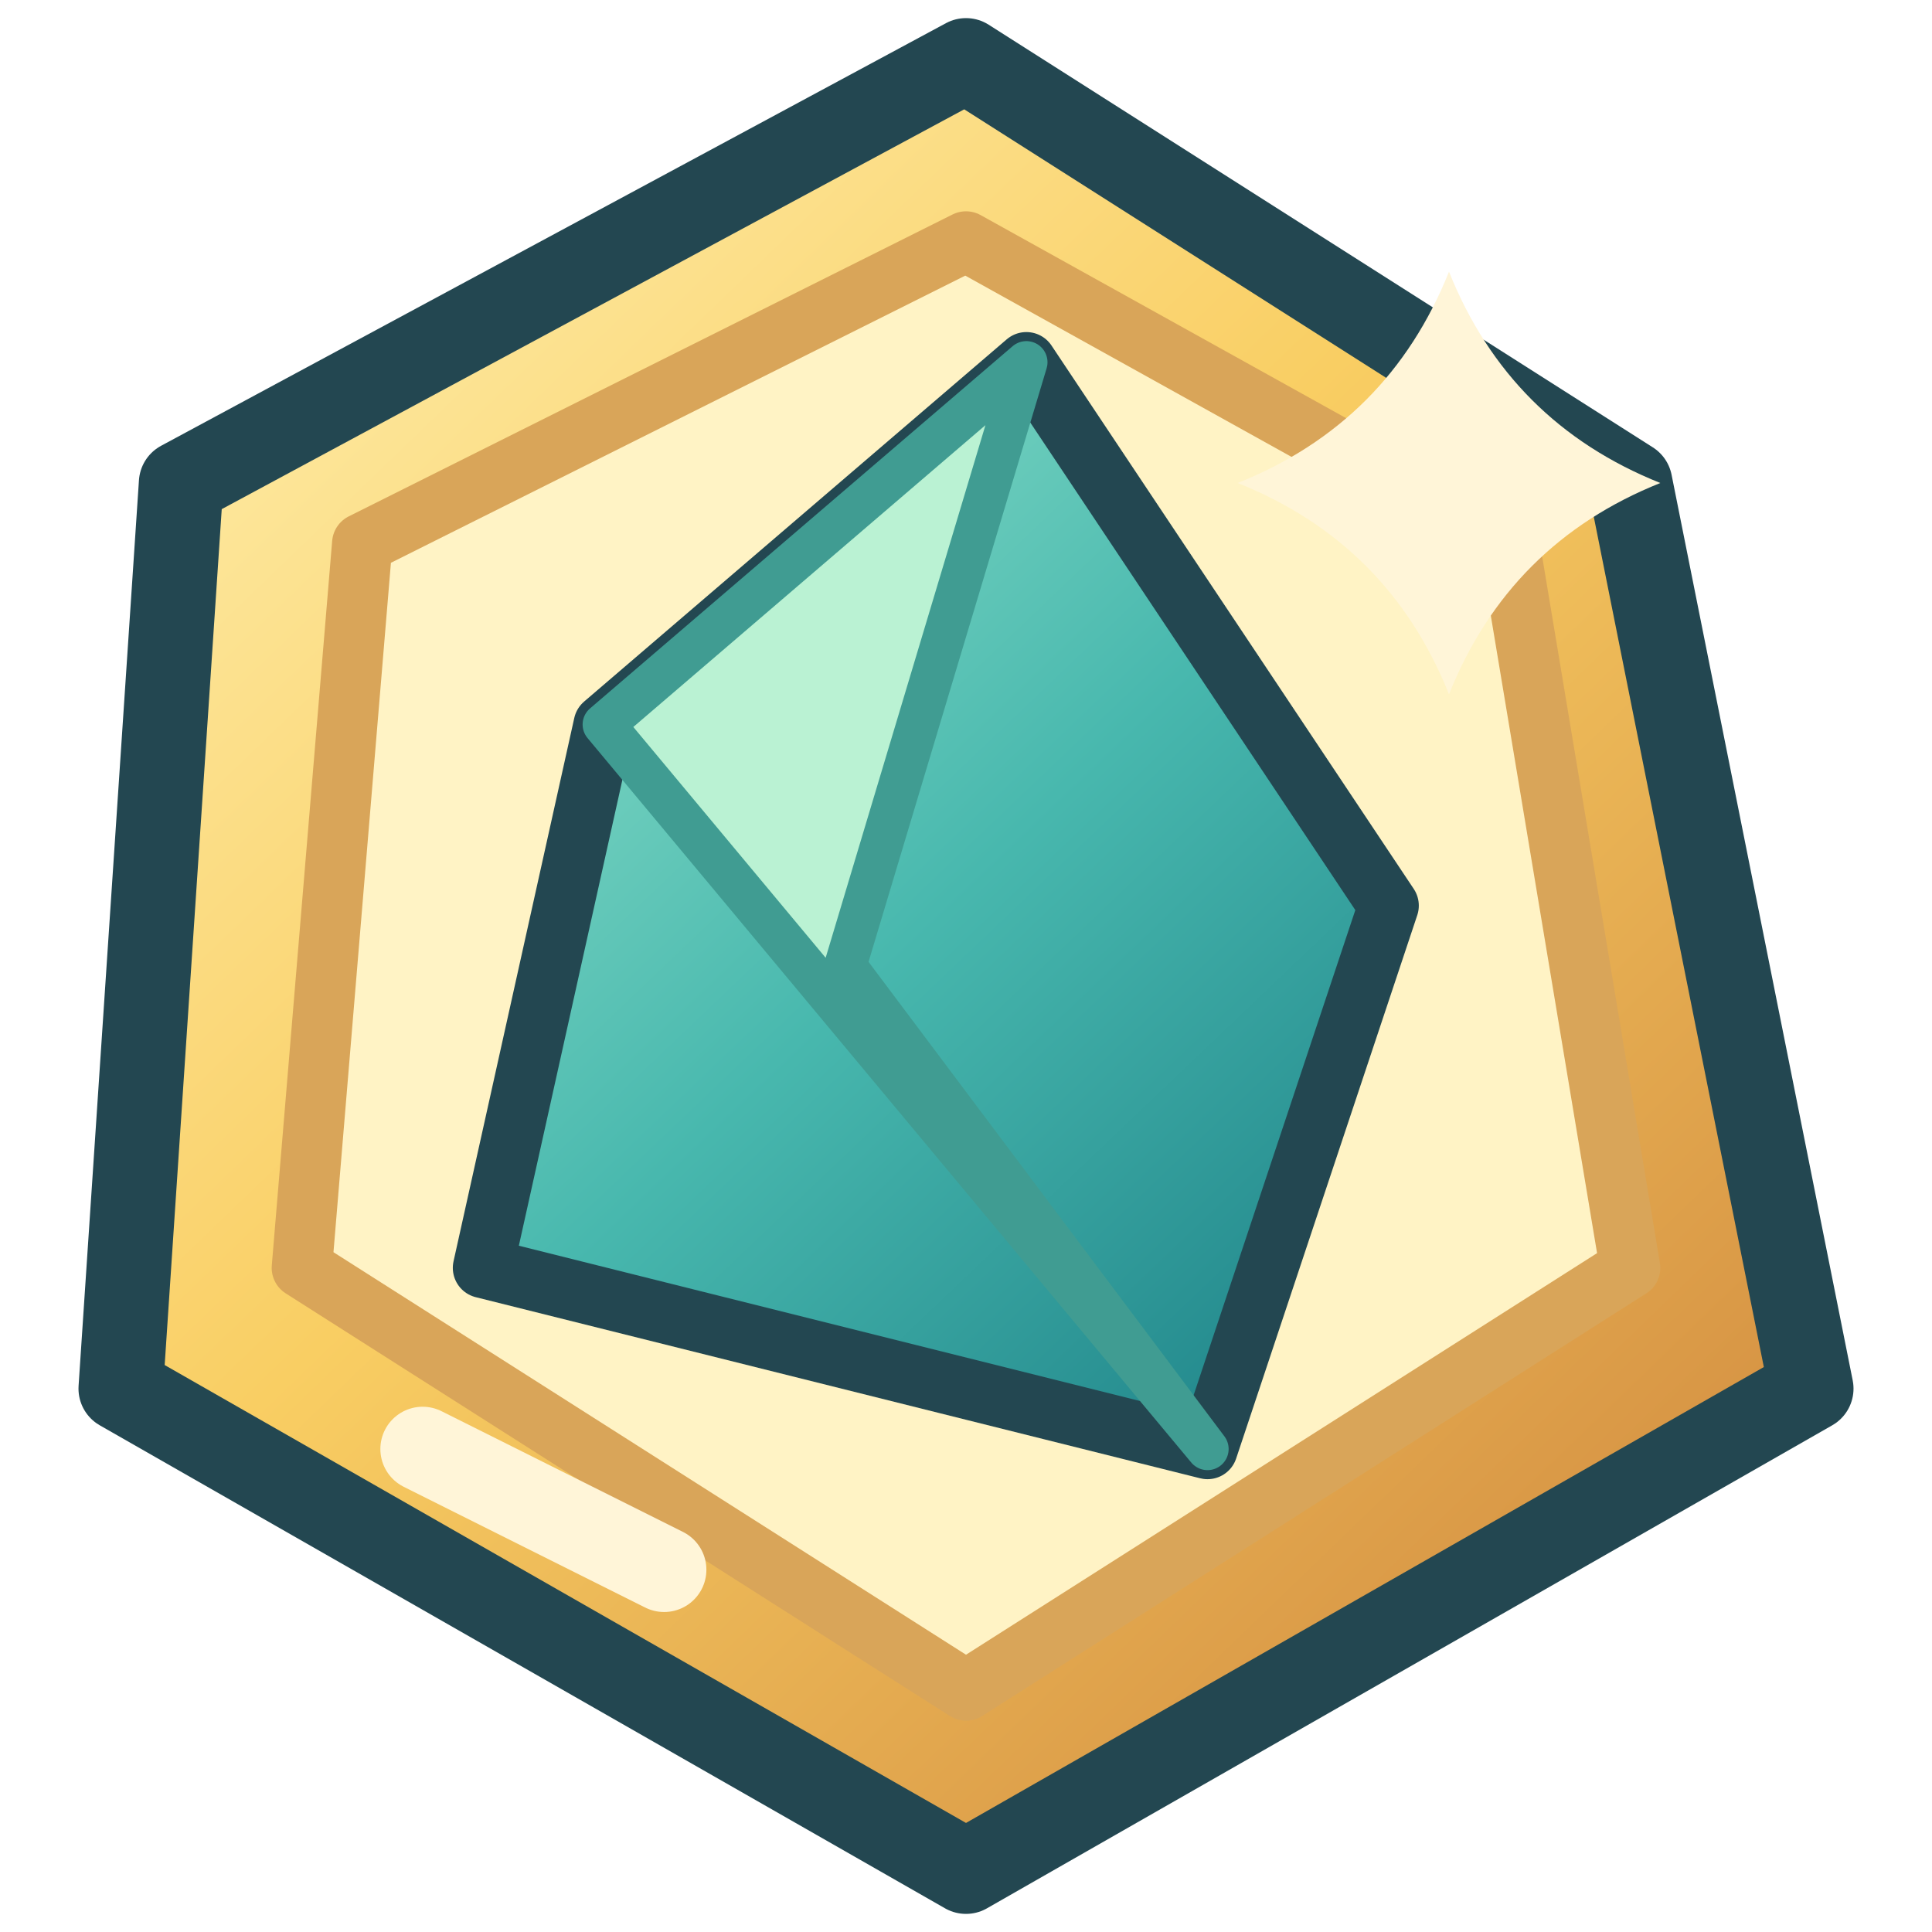
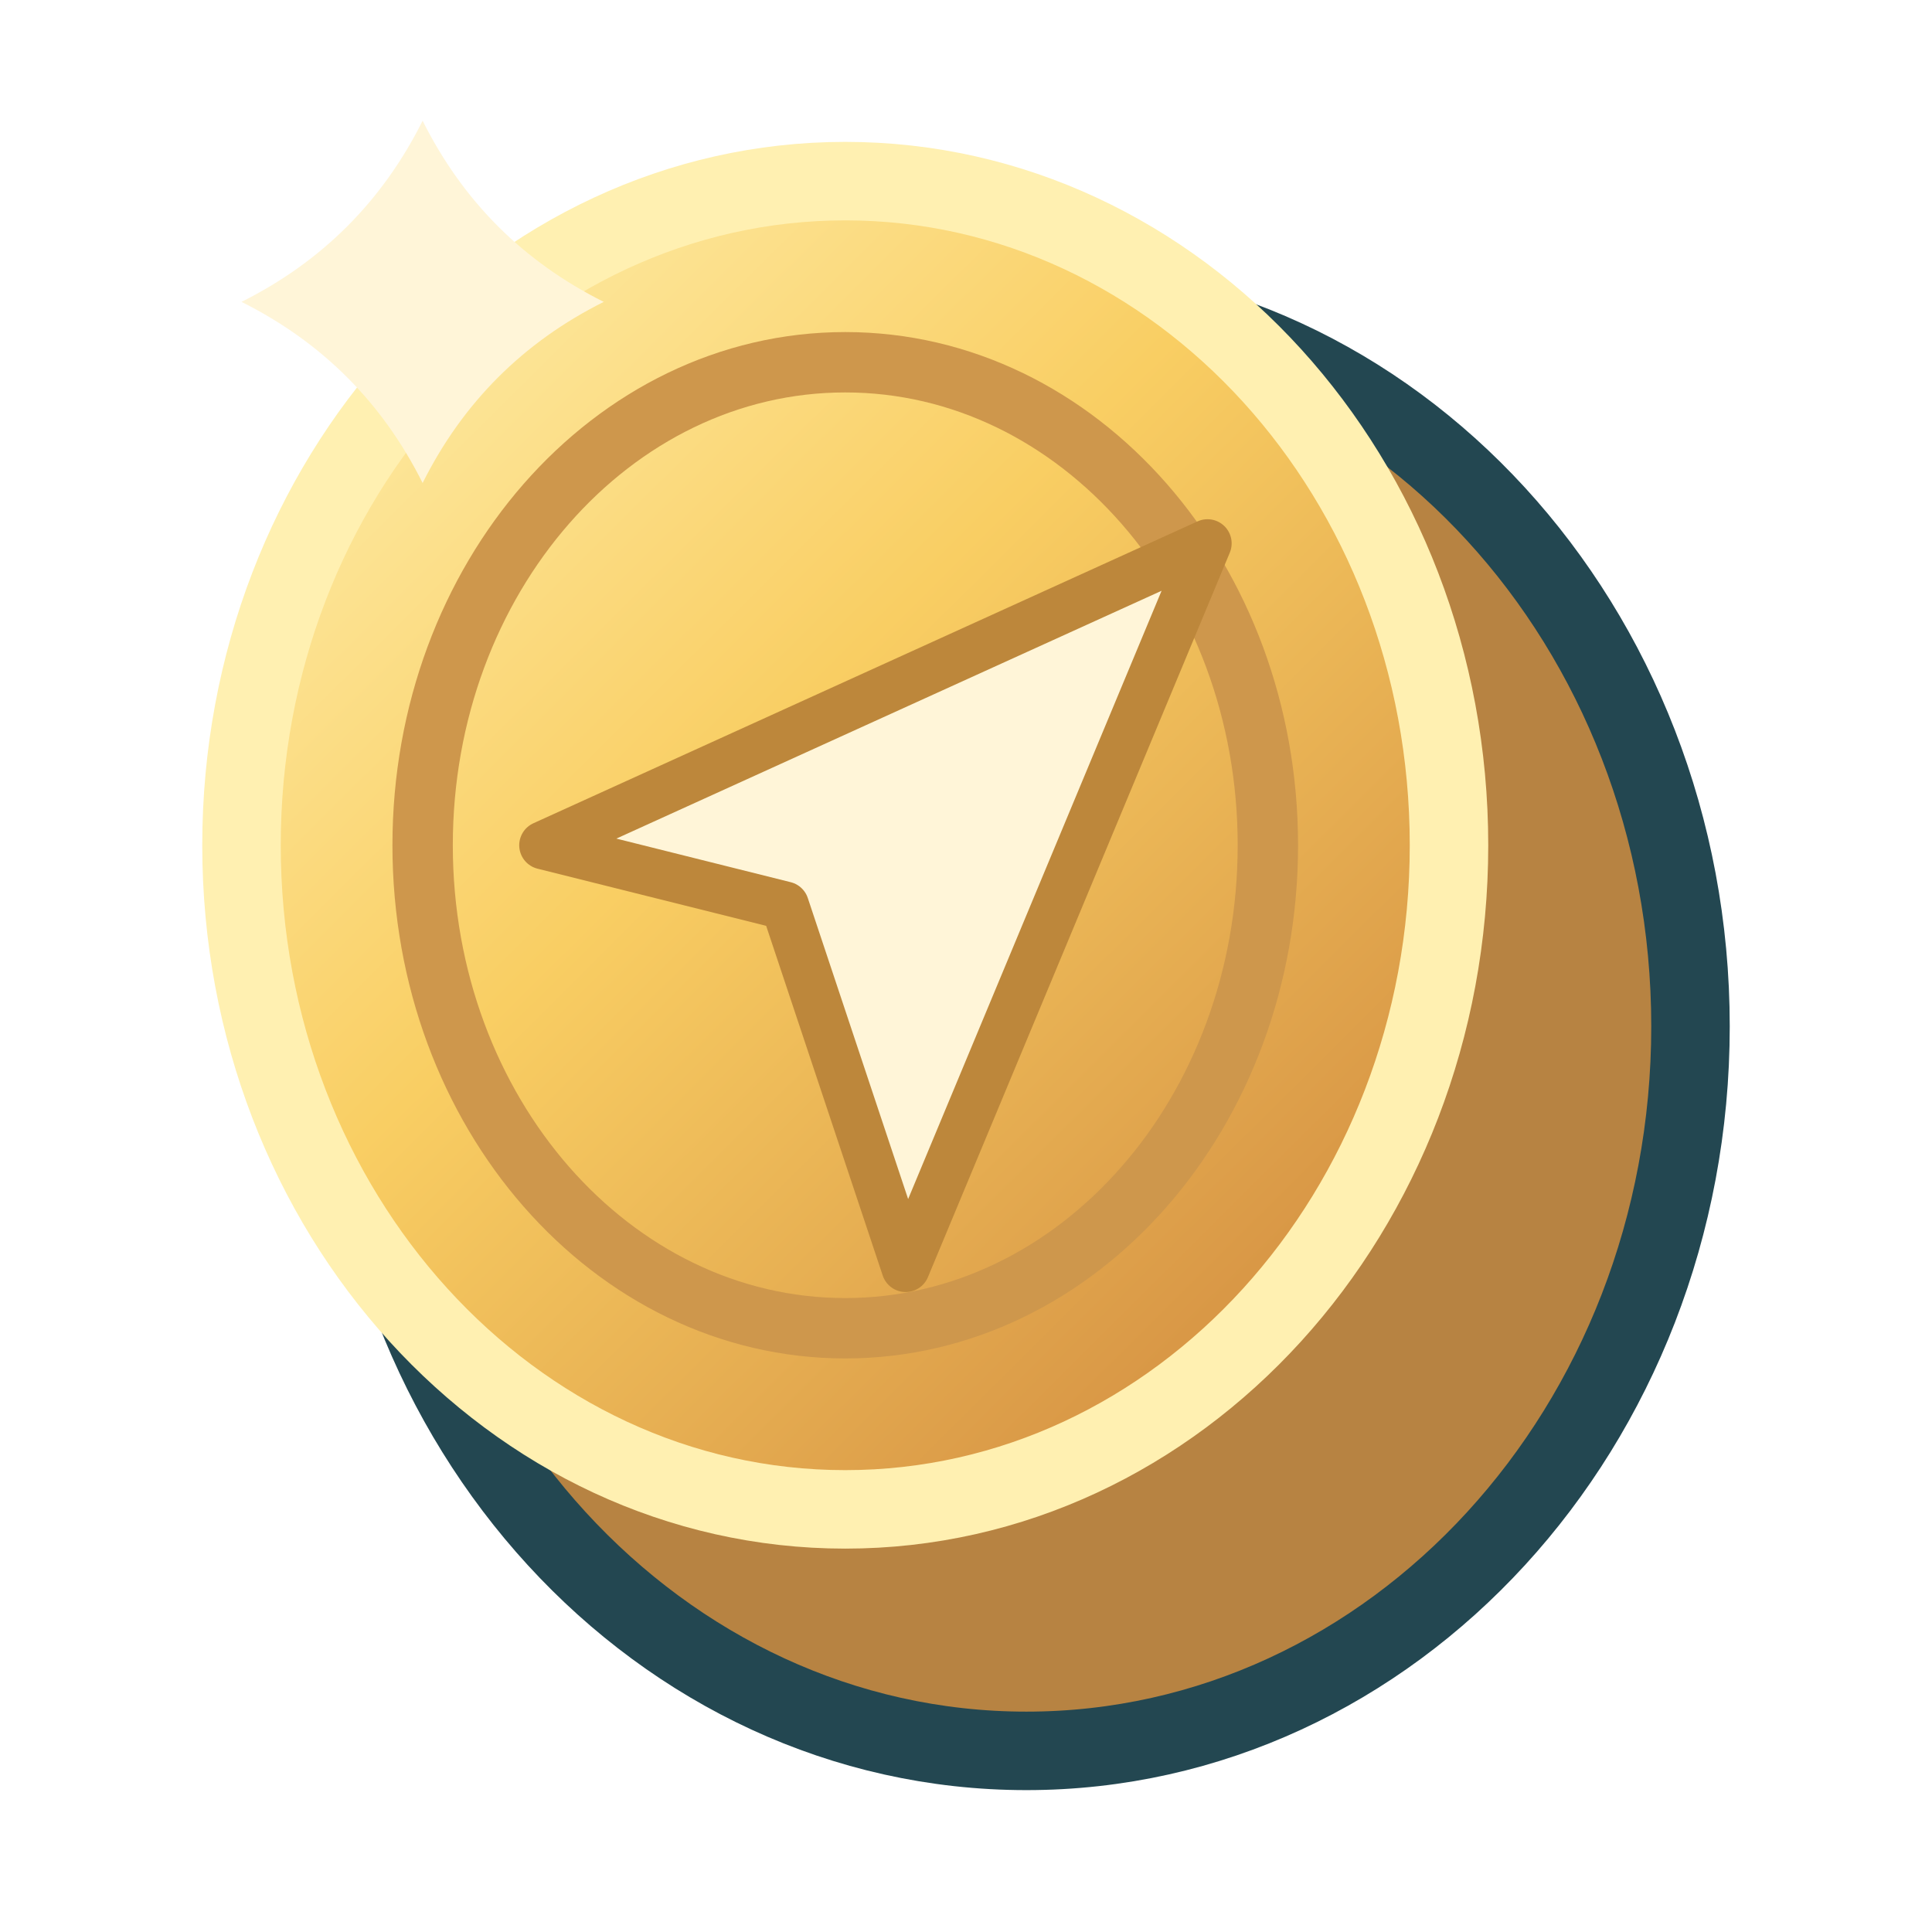
<svg xmlns="http://www.w3.org/2000/svg" width="32" height="32" viewBox="0 0 32 32">
  <defs>
    <linearGradient id="coat" x1="0" y1="0" x2=".8" y2="1">
      <stop stop-color="#ffe5a0" />
      <stop offset=".5" stop-color="#f5bd59" />
      <stop offset="1" stop-color="#d68c3a" />
    </linearGradient>
    <linearGradient id="teal" x1="0" y1="0" x2=".8" y2="1">
      <stop stop-color="#98e6cd" />
      <stop offset=".55" stop-color="#48b8ae" />
      <stop offset="1" stop-color="#23898d" />
    </linearGradient>
    <linearGradient id="coral" x1="0" y1="0" x2=".8" y2="1">
      <stop stop-color="#ffd09b" />
      <stop offset=".55" stop-color="#ef9471" />
      <stop offset="1" stop-color="#cf6658" />
    </linearGradient>
    <linearGradient id="skin" x1="0" y1="0" x2=".8" y2="1">
      <stop stop-color="#fff0cb" />
      <stop offset="1" stop-color="#eab18b" />
    </linearGradient>
    <linearGradient id="brass" x1="0" y1="0" x2=".9" y2="1">
      <stop stop-color="#fff3b7" />
      <stop offset=".45" stop-color="#f9ce63" />
      <stop offset="1" stop-color="#cf873d" />
    </linearGradient>
    <linearGradient id="rock" x1="0" y1="0" x2=".8" y2="1">
      <stop stop-color="#548895" />
      <stop offset="1" stop-color="#294956" />
    </linearGradient>
    <linearGradient id="dirt" x1="0" y1="0" x2="0" y2="1">
      <stop stop-color="#bc8865" />
      <stop offset="1" stop-color="#916753" />
    </linearGradient>
  </defs>
-   <path d="M16 1l11 7 3 15-14 8L2 23 3 8Z" fill="url(#brass)" stroke="#234751" stroke-width="1.4" stroke-linecap="round" stroke-linejoin="round" />
-   <path d="M16 4l9 5 2 12-11 7L5 21 6 9Z" fill="#fff3c5" stroke="#d9a559" stroke-width="1" stroke-linecap="round" stroke-linejoin="round" />
-   <path d="M8 21l2-9 7-6 6 9-3 9Z" fill="url(#teal)" stroke="#234751" stroke-width="1" stroke-linecap="round" stroke-linejoin="round" />
-   <path d="M17 6l-3 10 6 8-10-12Z" fill="#baf2d3" stroke="#409c92" stroke-width="0.7" stroke-linecap="round" stroke-linejoin="round" />
-   <path d="M24 4.5Q25 7 27.5 8Q25 9 24 11.5Q23 9 20.5 8Q23 7 24 4.5Z" fill="#fff5d8" stroke="none" stroke-width="1.5" stroke-linecap="round" stroke-linejoin="round" />
-   <path d="M7 24l4 2" fill="none" stroke="#fff5d8" stroke-width="1.4" stroke-linecap="round" stroke-linejoin="round" />
+   <ellipse cx="17" cy="17" rx="11" ry="12" fill="#b78342" stroke="#234751" stroke-width="1.3" />
+   <ellipse cx="14" cy="14" rx="10" ry="11" fill="url(#brass)" stroke="#fff0b1" stroke-width="1.3" />
+   <ellipse cx="14" cy="14" rx="7" ry="8" fill="none" stroke="#ce974c" stroke-width="1" />
+   <path d="M9 14l11-5-5 12-2-6Z" fill="#fff5d8" stroke="#bd873b" stroke-width="0.8" stroke-linecap="round" stroke-linejoin="round" />
+   <path d="M7 2Q8 4 10 5Q8 6 7 8Q6 6 4 5Q6 4 7 2Z" fill="#fff5d8" stroke="none" stroke-width="1.5" stroke-linecap="round" stroke-linejoin="round" />
</svg>
